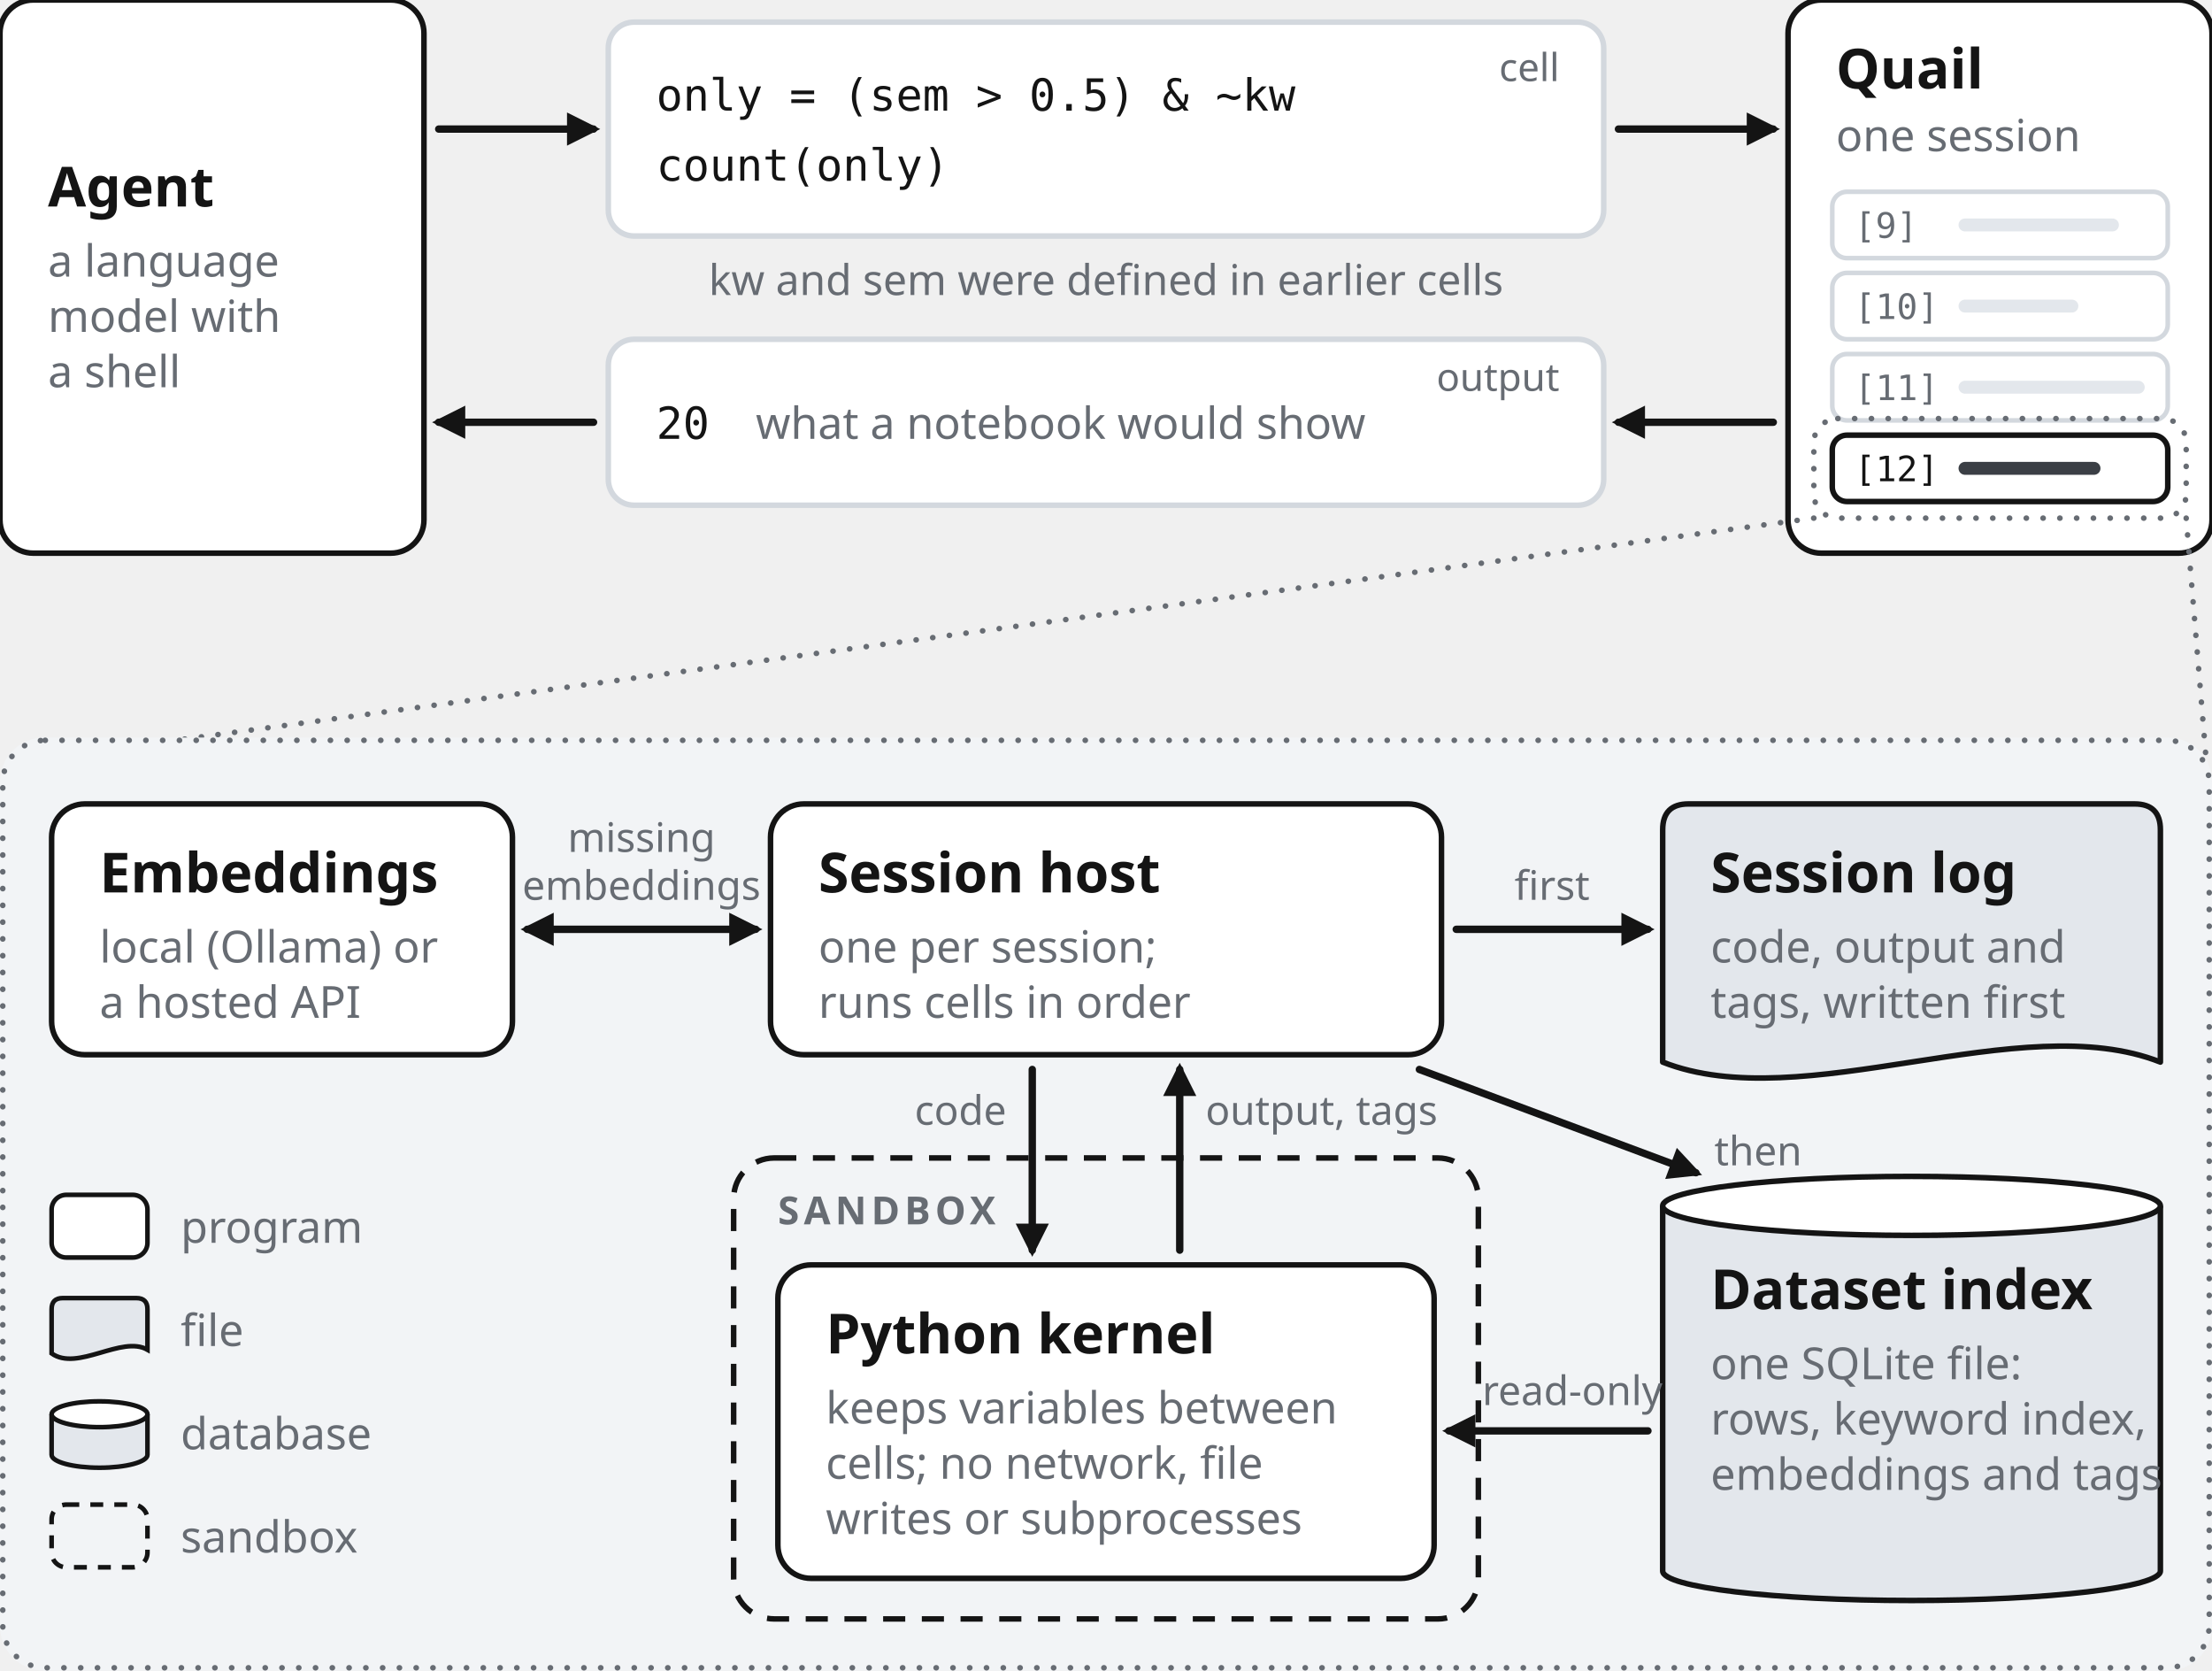
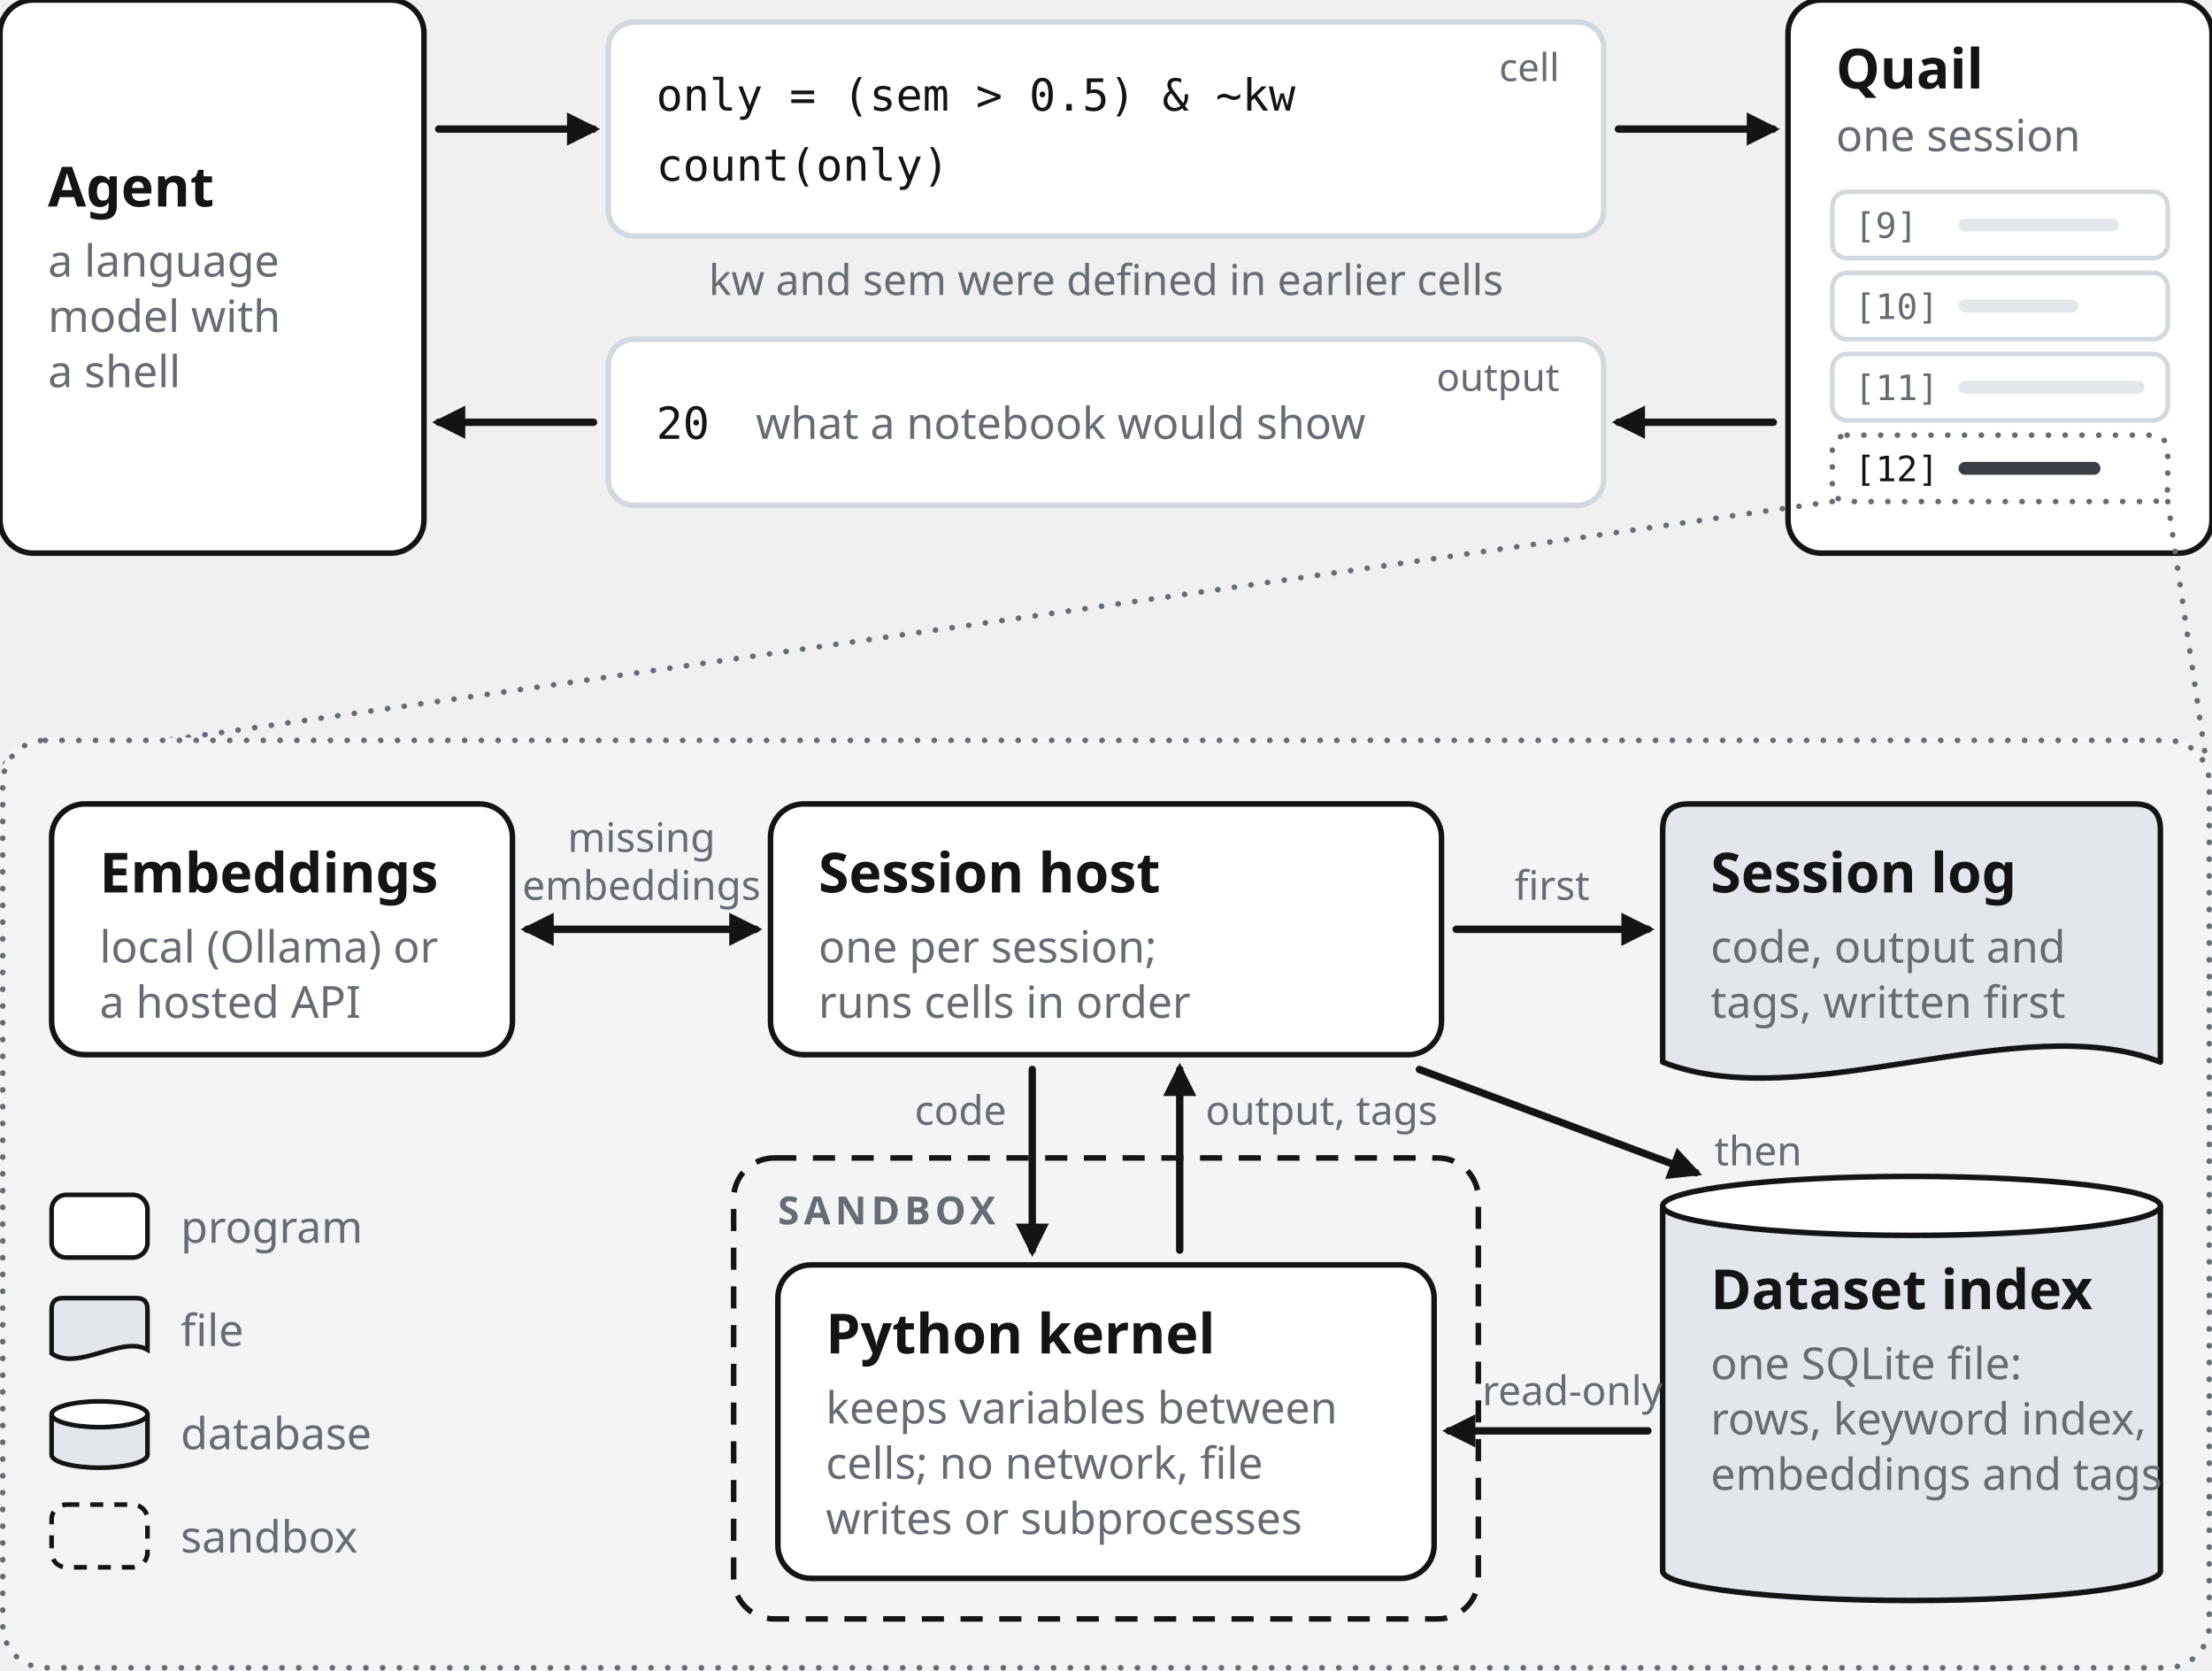
<svg xmlns="http://www.w3.org/2000/svg" viewBox="0 0 1200 906" width="1200" height="906">
  <style>
    text { font-family: 'Source Sans 3', sans-serif; fill: #141414; }
    .h { font-size: 30px; font-weight: 700; }
    .b { font-size: 25px; }
    .s { font-size: 24px; fill: #676C73; }
    .cap { font-size: 21px; font-weight: 700; letter-spacing: 2.5px; fill: #676C73; }
    .m { font-family: 'Source Code Pro', monospace; font-size: 24px; font-weight: 500; font-variant-ligatures: none; }
    .ln { fill: none; stroke: #141414; stroke-width: 4; stroke-linecap: round; stroke-linejoin: round; }
  </style>
  <defs>
    <marker id="a" viewBox="0 0 10 10" refX="8" refY="5" markerWidth="4.5" markerHeight="4.5" orient="auto-start-reverse">
      <path d="M0,0 L10,5 L0,10 z" fill="#141414" />
    </marker>
  </defs>
  <rect x="0" y="0" width="230" height="300" rx="18" fill="#fff" stroke="#141414" stroke-width="3" />
  <text class="h" x="26" y="112" style="font-size:30px">Agent</text>
  <text class="s" x="26" y="150">a language</text>
  <text class="s" x="26" y="180">model with</text>
  <text class="s" x="26" y="210">a shell</text>
  <rect x="970" y="0" width="230" height="300" rx="18" fill="#fff" stroke="#141414" stroke-width="3" />
  <text class="h" x="996" y="48">Quail</text>
  <text class="s" x="996" y="82">one session</text>
  <rect x="994" y="104" width="182" height="36" rx="8" fill="#fff" stroke="#D3D8DE" stroke-width="2.5" />
  <text class="m" x="1006" y="129" style="font-size:19px;fill:#676C73">[9]</text>
  <path d="M1066,122 H1146" fill="none" stroke="#E3E7EC" stroke-width="7" stroke-linecap="round" />
  <rect x="994" y="148" width="182" height="36" rx="8" fill="#fff" stroke="#D3D8DE" stroke-width="2.5" />
  <text class="m" x="1006" y="173" style="font-size:19px;fill:#676C73">[10]</text>
  <path d="M1066,166 H1124" fill="none" stroke="#E3E7EC" stroke-width="7" stroke-linecap="round" />
  <rect x="994" y="192" width="182" height="36" rx="8" fill="#fff" stroke="#D3D8DE" stroke-width="2.5" />
  <text class="m" x="1006" y="217" style="font-size:19px;fill:#676C73">[11]</text>
  <path d="M1066,210 H1160" fill="none" stroke="#E3E7EC" stroke-width="7" stroke-linecap="round" />
-   <rect x="994" y="236" width="182" height="36" rx="8" fill="#fff" stroke="#141414" stroke-width="3" />
  <text class="m" x="1006" y="261" style="font-size:19px;fill:#141414">[12]</text>
  <path d="M1066,254 H1136" fill="none" stroke="#3B3F45" stroke-width="7" stroke-linecap="round" />
  <path class="ln" d="M238,70 L322,70" marker-end="url(#a)" />
  <rect x="330" y="12" width="540" height="116" rx="14" fill="#fff" stroke="#D3D8DE" stroke-width="3" />
  <text class="m" x="356" y="60">only = (sem &gt; 0.5) &amp; ~kw</text>
  <text class="m" x="356" y="98">count(only)</text>
  <text class="s" x="846" y="44" text-anchor="end" style="font-size:21px">cell</text>
  <path class="ln" d="M878,70 L962,70" marker-end="url(#a)" />
  <text class="s" x="600" y="160" text-anchor="middle" style="font-size:23px">kw and sem were defined in earlier cells</text>
  <path class="ln" d="M962,229 L878,229" marker-end="url(#a)" />
  <rect x="330" y="184" width="540" height="90" rx="14" fill="#fff" stroke="#D3D8DE" stroke-width="3" />
  <text class="m" x="356" y="238">20</text>
  <text class="s" x="846" y="212" text-anchor="end" style="font-size:21px">output</text>
  <text class="s" x="410" y="238">what a notebook would show</text>
  <path class="ln" d="M322,229 L238,229" marker-end="url(#a)" />
-   <rect x="984" y="227" width="202" height="54" rx="13" fill="none" stroke="#676C73" stroke-width="3" stroke-linecap="round" stroke-dasharray="0.1 9" />
-   <path d="M984,281 L3,414 M1186,281 L1197,414" fill="none" stroke="#676C73" stroke-width="3" stroke-linecap="round" stroke-dasharray="0.1 9" />
+   <rect x="994" y="236" width="182" height="36" rx="8" fill="none" stroke="#676C73" stroke-width="3" stroke-linecap="round" stroke-dasharray="0.1 9" />
+   <path d="M994,272 L3,414 M1176,272 L1197,414" fill="none" stroke="#676C73" stroke-width="3" stroke-linecap="round" stroke-dasharray="0.1 9" />
  <rect x="0" y="400" width="1200" height="506" rx="24" fill="#F2F4F6" />
  <rect x="1.5" y="401.5" width="1197" height="503" rx="23" fill="none" stroke="#676C73" stroke-width="3" stroke-linecap="round" stroke-dasharray="0.1 9" />
  <rect x="28" y="436" width="250" height="136" rx="18" fill="#fff" stroke="#141414" stroke-width="3" />
  <text class="h" x="54" y="484" style="font-size:30px">Embeddings</text>
  <text class="s" x="54" y="522">local (Ollama) or</text>
  <text class="s" x="54" y="552">a hosted API</text>
  <rect x="418" y="436" width="364" height="136" rx="18" fill="#fff" stroke="#141414" stroke-width="3" />
  <text class="h" x="444" y="484" style="font-size:30px">Session host</text>
  <text class="s" x="444" y="522">one per session;</text>
  <text class="s" x="444" y="552">runs cells in order</text>
  <path d="M916,436 H1158 Q1172,436 1172,450 V576 C1096,546 978,606 902,576 V450 Q902,436 916,436 Z" fill="#E3E7EC" stroke="#141414" stroke-width="3" stroke-linejoin="round" />
  <text class="h" x="928" y="484" style="font-size:30px">Session log</text>
  <text class="s" x="928" y="522">code, output and</text>
  <text class="s" x="928" y="552">tags, written first</text>
  <rect x="398" y="628" width="404" height="250" rx="22" fill="none" stroke="#141414" stroke-width="3" stroke-dasharray="12 9" />
  <text class="cap" x="422" y="664">SANDBOX</text>
  <rect x="422" y="686" width="356" height="170" rx="18" fill="#fff" stroke="#141414" stroke-width="3" />
  <text class="h" x="448" y="734" style="font-size:30px">Python kernel</text>
  <text class="s" x="448" y="772">keeps variables between</text>
  <text class="s" x="448" y="802">cells; no network, file</text>
  <text class="s" x="448" y="832">writes or subprocesses</text>
  <path d="M902,654 V852 A135.0,16 0 0 0 1172,852 V654" fill="#E3E7EC" stroke="#141414" stroke-width="3" />
  <ellipse cx="1037.0" cy="654" rx="135.0" ry="16" fill="#fff" stroke="#141414" stroke-width="3" />
  <text class="h" x="928" y="710" style="font-size:30px">Dataset index</text>
  <text class="s" x="928" y="748">one SQLite file:</text>
  <text class="s" x="928" y="778">rows, keyword index,</text>
  <text class="s" x="928" y="808">embeddings and tags</text>
  <path class="ln" d="M286,504 L410,504" marker-end="url(#a)" marker-start="url(#a)" />
  <text class="s" x="348" y="462" text-anchor="middle" style="font-size:22px">missing</text>
  <text class="s" x="348" y="488" text-anchor="middle" style="font-size:22px">embeddings</text>
  <path class="ln" d="M790,504 L894,504" marker-end="url(#a)" />
  <text class="s" x="842" y="488" text-anchor="middle" style="font-size:22px">first</text>
  <path class="ln" d="M560,580 L560,678" marker-end="url(#a)" />
  <text class="s" x="546" y="610" text-anchor="end" style="font-size:22px">code</text>
  <path class="ln" d="M640,678 L640,580" marker-end="url(#a)" />
  <text class="s" x="654" y="610" style="font-size:22px">output, tags</text>
  <path class="ln" d="M770,580 L920,636" marker-end="url(#a)" />
  <text class="s" x="930" y="632" style="font-size:22px">then</text>
  <path class="ln" d="M894,776 L786,776" marker-end="url(#a)" />
  <text class="s" x="853" y="762" text-anchor="middle" style="font-size:22px">read-only</text>
  <rect x="28" y="648" width="52" height="34" rx="8" fill="#fff" stroke="#141414" stroke-width="2.5" />
  <text class="s" x="98" y="674">program</text>
  <path d="M34,704 H74 Q80,704 80,710 V732 C66,724 42,744 28,734 V710 Q28,704 34,704 Z" fill="#E3E7EC" stroke="#141414" stroke-width="2.5" />
  <text class="s" x="98" y="730">file</text>
  <path d="M28,767 V789 A26,7 0 0 0 80,789 V767" fill="#E3E7EC" stroke="#141414" stroke-width="2.5" />
  <ellipse cx="54" cy="767" rx="26" ry="7" fill="#fff" stroke="#141414" stroke-width="2.5" />
  <text class="s" x="98" y="786">database</text>
  <rect x="28" y="816" width="52" height="34" rx="8" fill="none" stroke="#141414" stroke-width="2.5" stroke-dasharray="7 6" />
  <text class="s" x="98" y="842">sandbox</text>
</svg>
